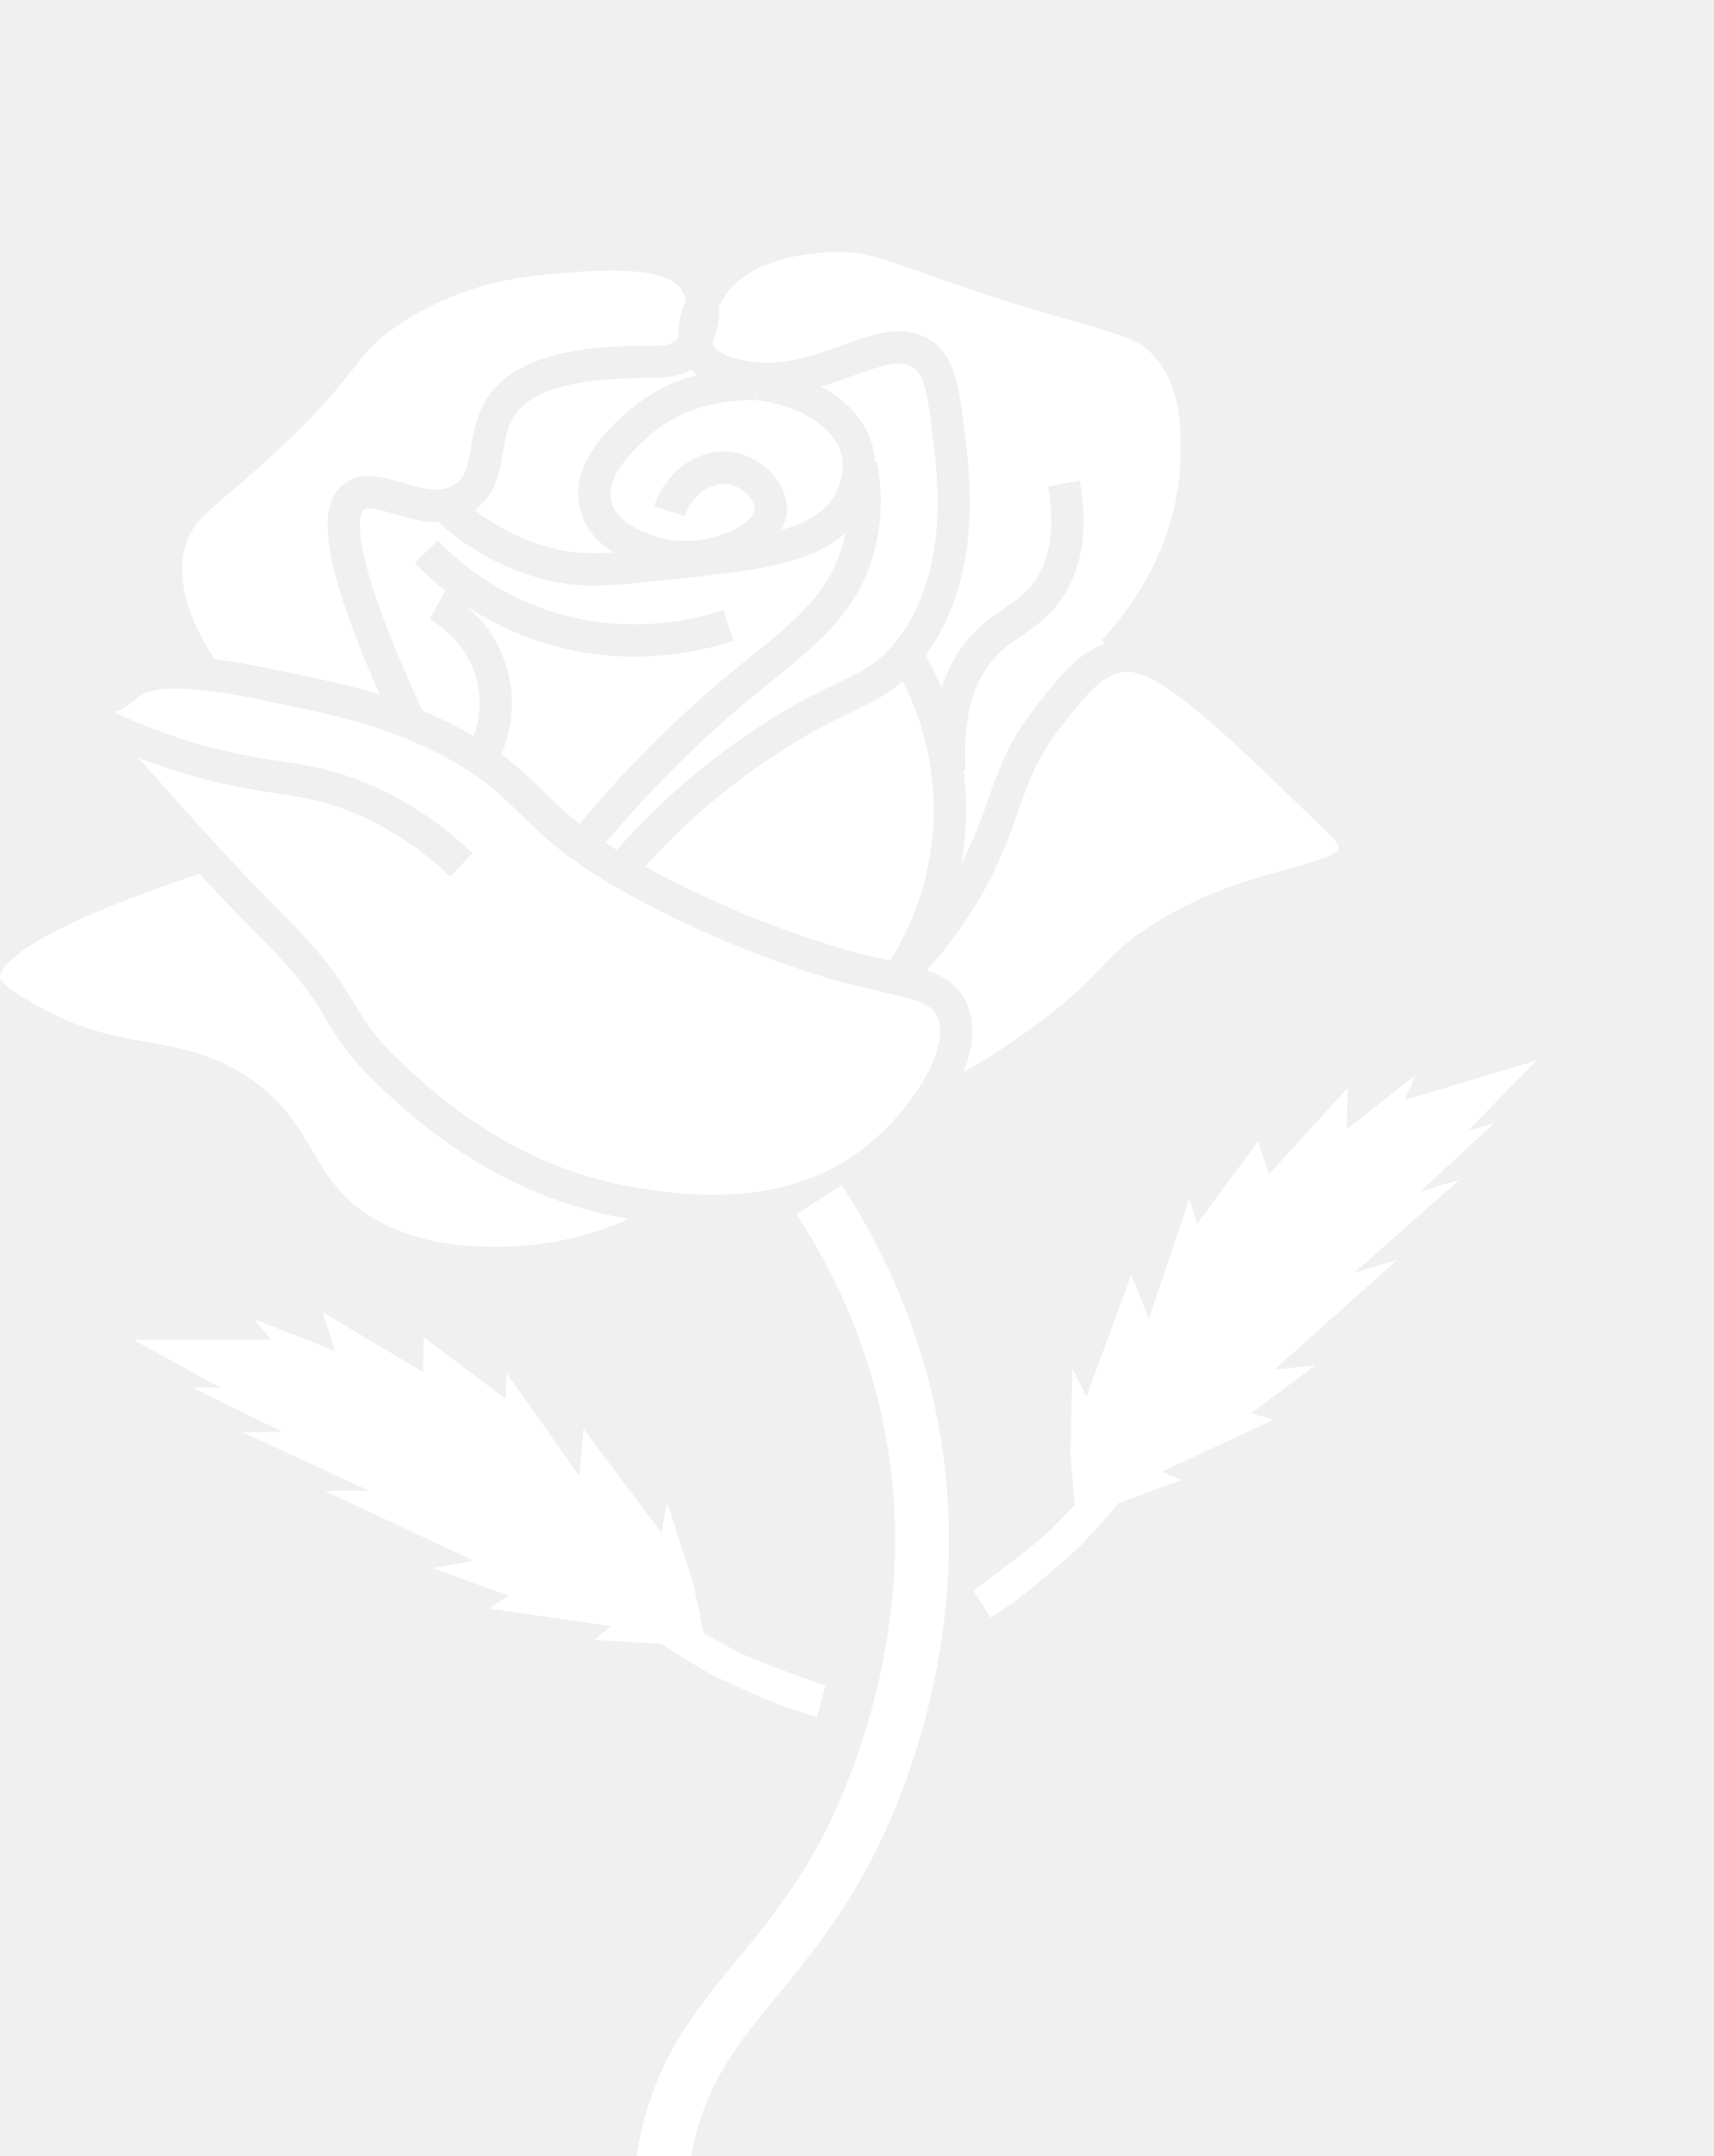
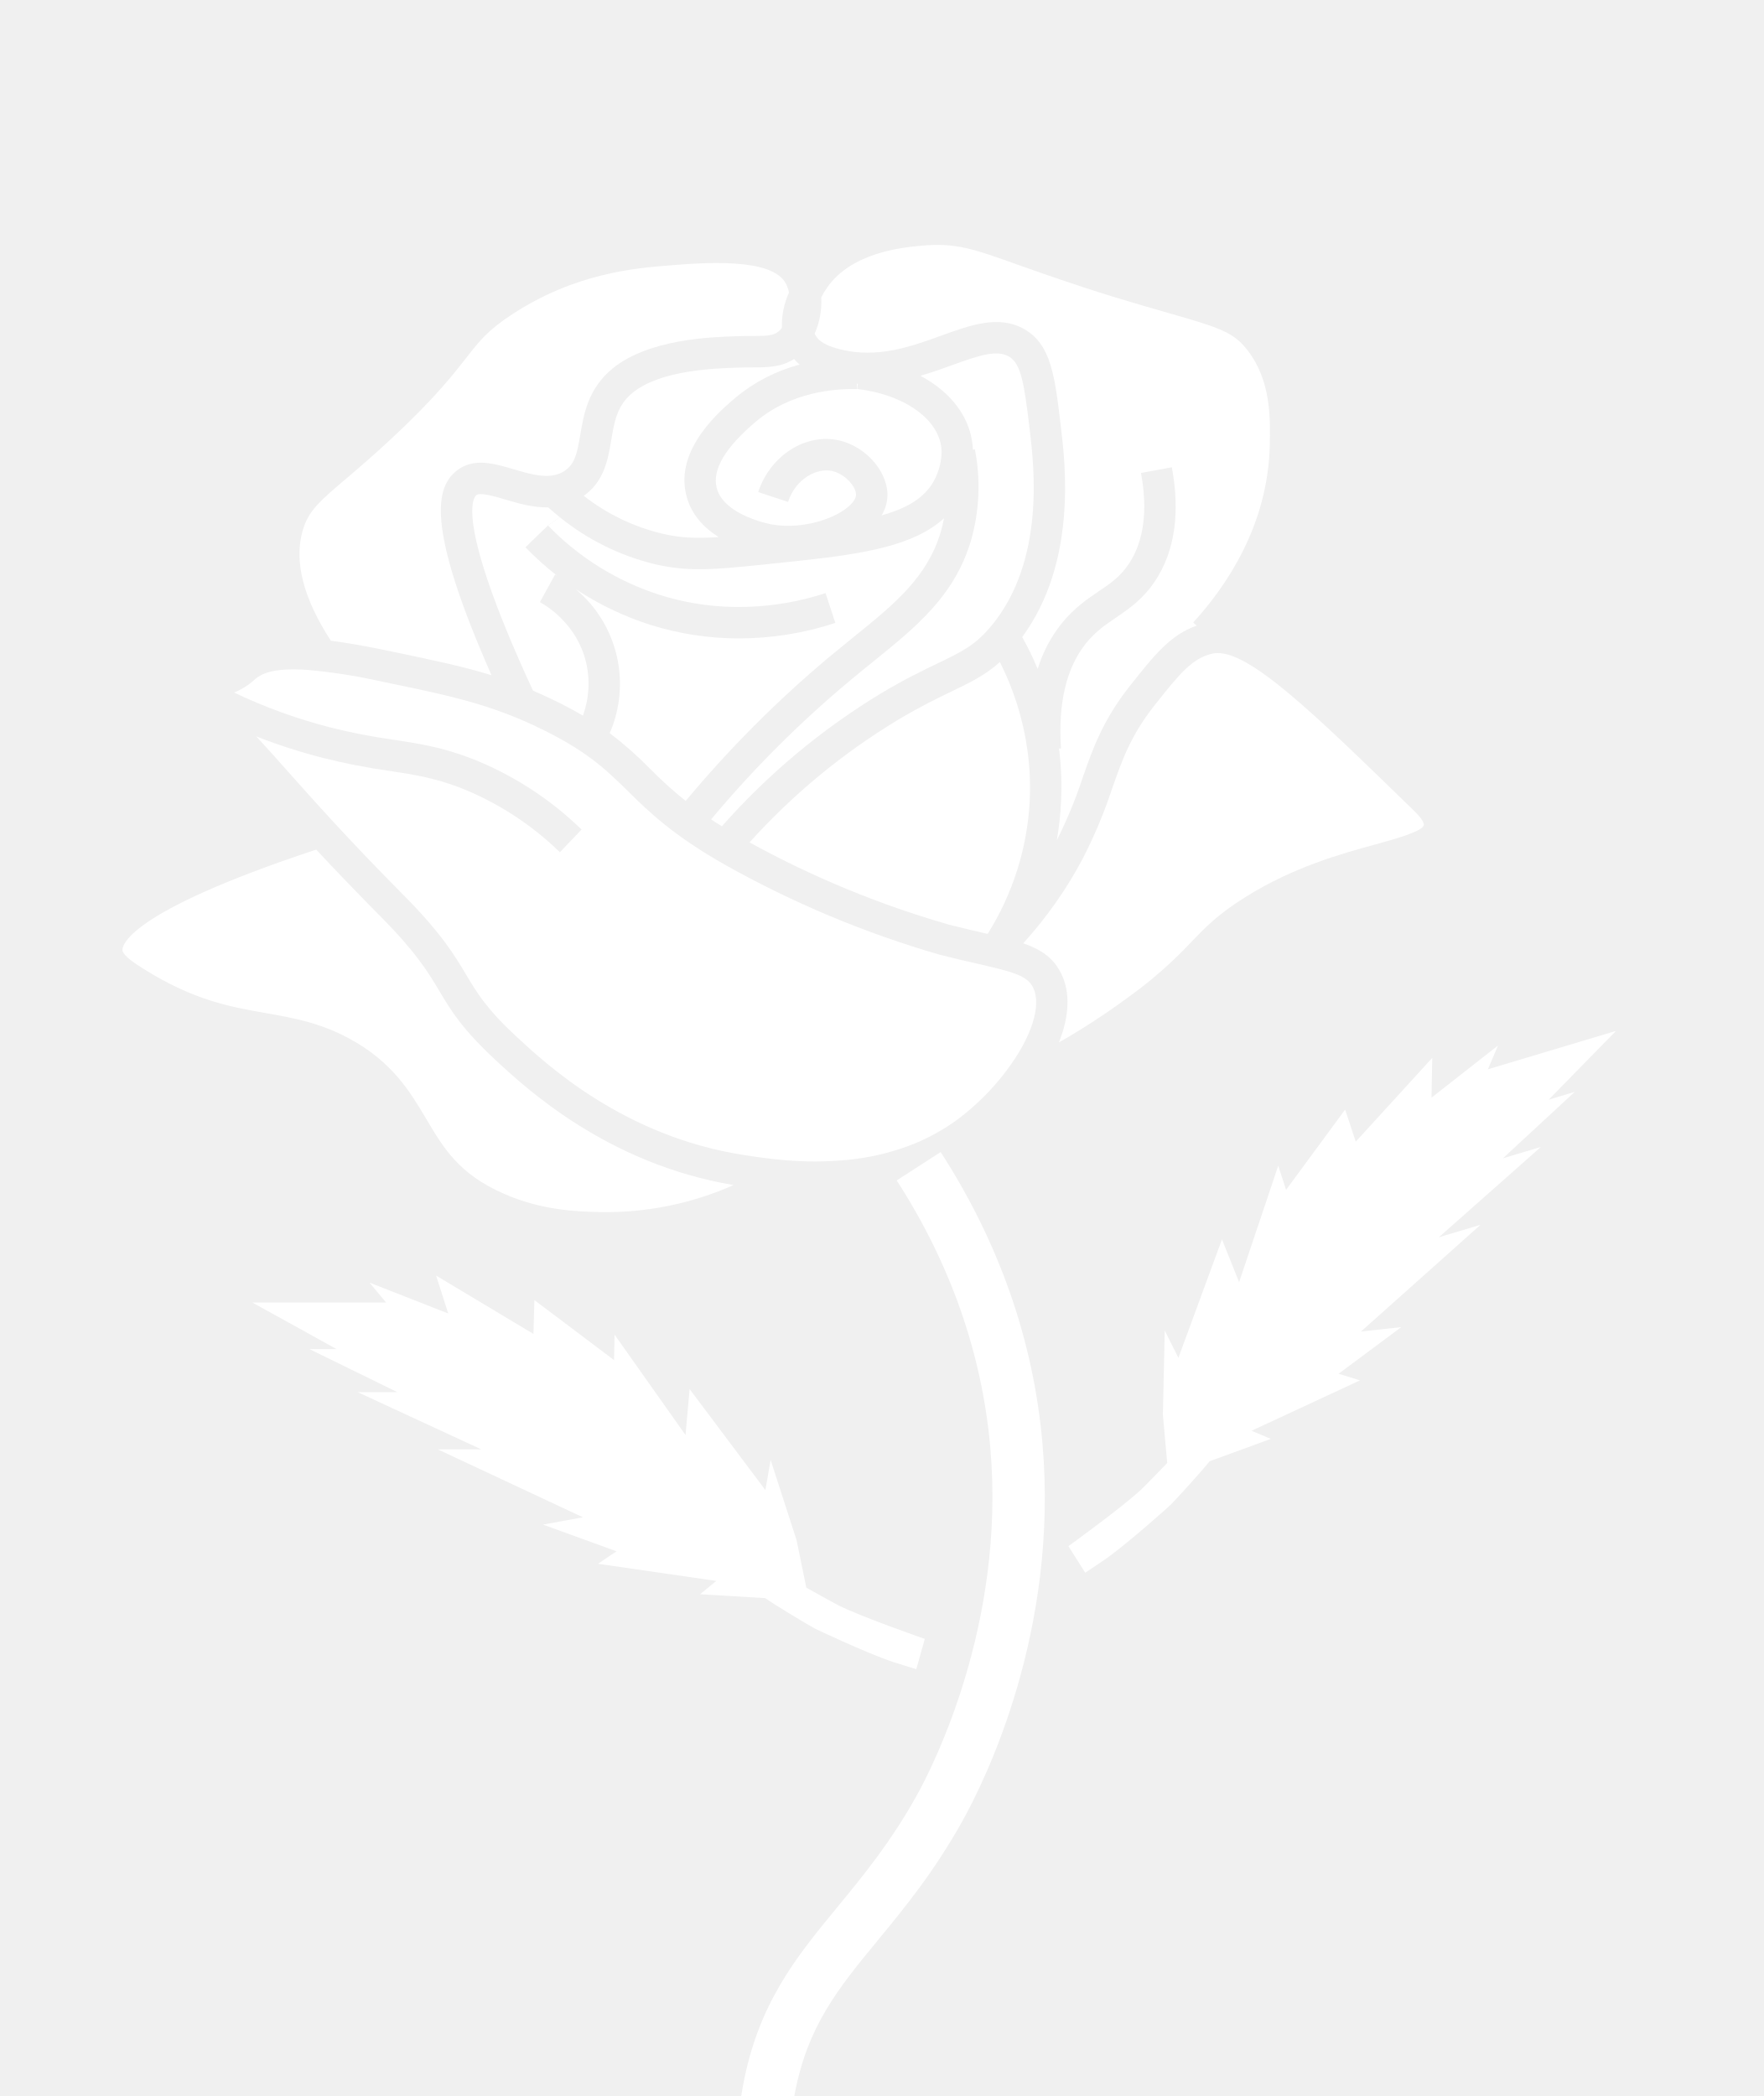
- <svg xmlns="http://www.w3.org/2000/svg" fill="white" aria-hidden="true" role="img" viewBox="0 -100 680 855.837" style="background: rgb(17, 23, 41);">
+ <svg xmlns="http://www.w3.org/2000/svg" fill="white" aria-hidden="true" role="img" viewBox="-50 -100 720 855.837" style="background: rgb(17, 23, 41);">
  <path d="M319.256,426.775c-4.616-7.735-9.4-15.685-24.019-30.429-10.342-10.428-18.889-19.4-26.24-27.266-78.338,25.856-79.278,39.617-79.107,41.113.214,2.051,4.53,5.043,8.718,7.65,20.472,12.821,35.3,15.428,49.619,17.95,11.325,2.008,22.009,3.846,34.1,10.342,17.651,9.445,25.087,21.924,31.626,32.951,7.137,12.052,13.334,22.437,31.583,30.471,15.77,6.967,30.471,7.308,39.232,7.522a128.111,128.111,0,0,0,54.619-11.026c-51.5-8.676-84.62-39.4-97.142-51.028C328.53,442.289,324,434.767,319.256,426.775Z" transform="translate(-189.88 -122.163)" />
  <path d="M559.44,328.778a115.121,115.121,0,0,0-11.283-36.284c-6.025,5.385-12.137,8.334-19.744,12.009-5.727,2.736-12.864,6.2-22.01,11.668a267.273,267.273,0,0,0-60.473,49.96,394.436,394.436,0,0,0,80.731,33.378l.042.042c5.641,1.453,10.685,2.607,15.129,3.633.428.086.9.214,1.325.3a113.014,113.014,0,0,0,17.181-54.4A111.718,111.718,0,0,0,559.44,328.778Z" transform="translate(-189.88 -122.163)" />
  <path d="M611.238,310.23c-9.658,12.266-13.163,22.267-17.223,33.806a198.079,198.079,0,0,1-12.1,28.848,169.45,169.45,0,0,1-24.232,34.446c7.18,2.478,12.351,5.9,15.514,12.394,3.76,7.607,3.333,17.351-.941,28.078a289.563,289.563,0,0,0,28.677-18.719,173.659,173.659,0,0,0,25.429-22.351c5.812-6.027,10.855-11.283,21.8-18.121,19.745-12.437,39.19-17.779,53.379-21.668,8.2-2.265,19.445-5.385,19.7-7.949.171-1.753-3.163-5-5.428-7.18-38.976-37.908-65.3-63.551-79.149-62.995a13.359,13.359,0,0,0-1.881.256C626.666,291.084,621.965,296.683,611.238,310.23Z" transform="translate(-189.88 -122.163)" />
  <path d="M499.822,305.144c9.658-5.769,17.094-9.316,23.035-12.18,9.958-4.786,15.428-7.436,22.1-15.6,21.668-26.54,17.138-64.875,15.429-79.32-2.266-18.89-3.462-27.352-8.548-30.3-4.958-2.864-12.095-.513-23.292,3.547-3.974,1.453-8.291,2.992-12.864,4.316,10.9,5.77,18.42,14.446,20.728,24.66a32.016,32.016,0,0,1,.726,5.513l.812-.128A79.855,79.855,0,0,1,536.319,243c-6.753,22.523-22.309,35.131-40.344,49.661-2.991,2.436-6.111,4.915-9.231,7.565a446.528,446.528,0,0,0-56.5,56.5c1.368.941,2.863,1.881,4.4,2.821A280.181,280.181,0,0,1,499.822,305.144Z" transform="translate(-189.88 -122.163)" />
  <path d="M472.854,159.068c1.41,2.522,4.53,4.317,9.872,5.684,15.386,3.932,29.233-1.111,41.413-5.513,12.223-4.445,23.762-8.59,34.1-2.607,10.856,6.325,12.352,18.975,14.83,39.917,1.838,15.343,6.539,55.345-15.813,85.731a120.193,120.193,0,0,1,6.326,13.035,55.407,55.407,0,0,1,9.872-18.676c5.043-6.24,10.3-9.787,14.916-12.95,4.786-3.205,8.932-6.026,12.521-11.411,6.069-9.231,7.693-21.668,4.872-37.01l12.608-2.308c3.462,18.719,1.154,34.318-6.795,46.37-5,7.522-10.6,11.325-15.984,15-4.274,2.906-8.334,5.641-12.18,10.385-8.077,9.958-11.539,24.446-10.3,43.036l-.812.043a126.238,126.238,0,0,1,.812,21.925,124.691,124.691,0,0,1-1.71,15.513A185.979,185.979,0,0,0,581.92,339.8c4.231-12.137,8.291-23.59,19.274-37.523,9.787-12.351,16.54-20.9,27.31-24.659l-1.411-1.283c13.805-15.086,30.387-39.831,31.242-71.884.256-11.24.64-26.582-8.933-39.1-5.769-7.522-11.026-9.232-32.438-15.386-6.154-1.752-13.419-3.846-22.137-6.5-17.181-5.3-29.19-9.616-38.891-13.035-18.762-6.71-25.814-9.231-39.789-7.949-7.821.726-28.463,2.692-38.506,17.052a32.146,32.146,0,0,0-2.436,4.1,32.2,32.2,0,0,1-2.65,14.7A2.181,2.181,0,0,0,472.854,159.068Z" transform="translate(-189.88 -122.163)" />
  <path d="M448.708,194.156c-12.608,10.6-18.078,19.7-16.2,27.18,2.949,11.5,22.48,14.959,22.651,15a42.084,42.084,0,0,0,10.086.384c8.163-.684,15.727-3.547,20.172-6.966,2.393-1.795,3.846-3.761,3.975-5.3.341-3.29-4.317-8.718-9.659-9.958-6.2-1.41-14.915,2.992-18.078,12.608l-12.18-4.017c4.915-14.958,19.445-24.232,33.122-21.07,11.41,2.607,20.556,13.719,19.573,23.677a16.1,16.1,0,0,1-2.35,6.923c10.427-2.906,17.265-7.052,21.155-13.676a25.676,25.676,0,0,0,3.333-11.069,16.729,16.729,0,0,0-.385-4.786c-2.521-11.112-16.2-20-34.018-22.1l.256-2.136a1.054,1.054,0,0,1-.342-.043l-.043,2.222C480.59,180.822,463.024,182.189,448.708,194.156Z" transform="translate(-189.88 -122.163)" />
  <path d="M433.322,241.466c-5.9-3.718-11.24-9.146-13.206-17.01-4.829-19.018,14.146-34.916,20.343-40.13A67.677,67.677,0,0,1,466.4,171.035a16.27,16.27,0,0,1-2.265-2.265h-.043c-5.3,3.376-10.984,3.418-17.437,3.418-1.666,0-3.5,0-5.513.086-9.445.3-31.583.983-42.951,10.257-6.368,5.171-7.436,11.71-8.718,19.274-1.325,7.907-2.821,16.839-11.24,22.822a83.926,83.926,0,0,0,32.01,15.429C417.552,241.808,424.091,242.064,433.322,241.466Z" transform="translate(-189.88 -122.163)" />
  <path d="M379.131,292.409c-3.675-15.044-15.342-22.48-18.8-24.4l6.2-11.24c.256.171.6.342.94.555a116.413,116.413,0,0,1-13.035-11.71l9.188-8.889,4.83-3.376c-1.624-1.282-3.2-2.65-4.744-4.017-6.282.128-12.351-1.667-17.693-3.249-4.488-1.325-10-2.948-11.625-1.752-1.025.812-9.274,9.873,23.121,79.834,2.094.9,4.231,1.88,6.453,2.906,5.342,2.521,9.915,4.915,13.933,7.308A38.24,38.24,0,0,0,379.131,292.409Z" transform="translate(-189.88 -122.163)" />
  <path d="M340.582,297.879C313.23,236,318.016,220.738,326.607,214.157c6.795-5.172,15.043-2.736,23.035-.385,6.154,1.838,12.01,3.547,17.1,2.265a10.979,10.979,0,0,0,3.5-1.5c4.359-2.778,5.3-7.222,6.582-14.829,1.41-8.42,3.162-18.89,13.248-27.139,14.744-11.966,39.916-12.778,50.644-13.12,2.137-.085,4.1-.085,5.9-.085,6.838,0,9.232-.172,11.326-2.009a9.1,9.1,0,0,0,1.2-1.325,32.527,32.527,0,0,1,2.906-14.445,13.878,13.878,0,0,0-1.239-3.548c-5.514-10.9-34.105-8.59-47.866-7.478-13.42,1.068-38.379,3.076-64.278,20.171C339,157.1,335.71,161.291,330.282,168.257c-5.427,6.923-12.864,16.454-29.788,32.267-7.735,7.265-14.06,12.649-19.146,16.966-10.941,9.317-15.471,13.163-17.822,21.112-3.718,12.608.129,27.78,11.454,45.174,6.2.812,13.377,2.051,21.711,3.761C315.41,291.426,328.444,294.118,340.582,297.879Z" transform="translate(-189.88 -122.163)" />
  <path d="M531.447,478.829a101.047,101.047,0,0,0,19.1-19.1c10.513-13.846,14.787-26.967,11.154-34.36-2.393-4.873-8.333-6.411-22.736-9.7-4.573-1.025-9.744-2.222-15.557-3.718a413.472,413.472,0,0,1-87.1-36.455c-21.583-12.18-31.412-21.8-40.045-30.3-9.189-9.017-17.1-16.8-37.78-26.539-4.786-2.266-9.317-4.146-13.8-5.77-14.061-5.214-28.079-8.12-50.558-12.778a225.121,225.121,0,0,0-29.19-4.445c-13.377-.855-18.42,1.453-21.454,4.316a27.337,27.337,0,0,1-8.035,4.958,216.457,216.457,0,0,0,38.891,14.146,242.212,242.212,0,0,0,26.5,5.171c9.915,1.5,19.318,2.949,31.2,7.479a135.2,135.2,0,0,1,45.3,29.147l-8.847,9.274A122.991,122.991,0,0,0,327.5,343.694c-10.641-4.018-18.975-5.3-28.591-6.753a255.749,255.749,0,0,1-27.779-5.47,227.5,227.5,0,0,1-26.626-8.633c4.1,4.4,8.206,9.017,12.651,14.018,11.154,12.522,25.044,28.164,47.182,50.473,15.727,15.812,21.155,24.873,25.9,32.864,4.487,7.48,8.333,13.976,20.727,25.429,11.924,11.07,43.635,40.515,92.441,48.122,4.317.684,10.214,1.582,17.309,2.18a142.084,142.084,0,0,0,24.916-.128,100.087,100.087,0,0,0,25.428-5.812A82.58,82.58,0,0,0,531.447,478.829Z" transform="translate(-189.88 -122.163)" />
  <path d="M478.538,290.357c3.206-2.649,6.325-5.171,9.36-7.65,17.052-13.761,30.557-24.659,36.113-43.378a49.947,49.947,0,0,0,1.325-5.556c-12.052,11.026-31.968,14.488-59.32,17.394-4.53.513-9.274.984-14.188,1.5-10.557,1.068-18.8,1.923-26.37,1.923a77.4,77.4,0,0,1-18.163-2.051,98.6,98.6,0,0,1-38.848-19.189l-4.83,3.376a110.068,110.068,0,0,0,45.6,28.335c29.231,9.231,55,3.5,67.738-.726l4.017,12.18a126.3,126.3,0,0,1-39.4,6.325,120.326,120.326,0,0,1-36.2-5.556,123.06,123.06,0,0,1-30.429-14.574,50.43,50.43,0,0,1,13.889,58.807A149.08,149.08,0,0,1,405.244,336a167.179,167.179,0,0,0,14.616,13.206A462.792,462.792,0,0,1,478.538,290.357Z" transform="translate(-189.88 -122.163)" />
  <path d="M481.935,677.515c-1.112-.555-11.839-6.5-12.822-7.094l-3.985-19.408L454.54,618.282,452.4,630.59l-30.942-41.242-1.667,18.762-28.976-40.986-.213,10.386-32.523-24.489-.386,13.8-39.745-23.8,4.958,15.471L290.77,545.884l6.753,8.12H242.9l11.155,6.154,23.249,12.864H266.239L302.1,590.587H285.9l50.516,23.378H318.635L377.912,641.7l-16.284,2.992,30,10.9-7.607,5.086,48.336,7.009-6.625,5.427,26.584,1.582c4.017,2.863,17.949,11.2,20.214,12.393.6.343,21.625,10.258,32.1,13.719,2.607.855,9.4,2.906,9.4,2.906l1.624-5.812,1.838-6.539S491.251,682.259,481.935,677.515Z" transform="translate(-189.88 -122.163)" />
  <path d="M444.727,938a161.151,161.151,0,0,1-1.5-64.06c6.219-33.777,21.907-52.835,38.514-73.012,10.692-12.989,21.748-26.421,32.466-45.647,6.131-11,36.4-69.546,30.029-142.02-3.369-38.328-16.227-75.037-38.222-109.106l17.955-11.59c23.9,37.02,37.879,77,41.552,118.826,6.744,76.723-23.284,137.5-32.65,154.3-11.657,20.91-23.86,35.74-34.632,48.822-16.077,19.535-28.777,34.965-33.994,63.3a139.951,139.951,0,0,0,1.348,55.6Z" transform="translate(-189.88 -122.163)" />
  <path d="M799.733,443.1l-37.295,11.176-15.024,4.5,4.137-9.717-27.167,21.3.308-16.242-31.24,34.212-4.331-13.113L665,508.012l-3.185-9.887L645.819,545.7l-6.982-17.494-17.8,48.389-5.58-11.177-.747,34.393,1.754,19.735c-.77.855-9.34,9.625-10.245,10.476-7.563,7.219-30.087,23.471-30.087,23.471l3.638,5.737,3.224,5.1s5.921-3.916,8.172-5.482C600.2,652.53,617.5,637,617.972,636.5c1.827-1.8,12.78-13.779,15.807-17.675l25.01-9.146-7.9-3.3,44.29-20.59-8.747-2.688,25.61-19.051-16.456,1.808,48.82-43.585-17.031,5.1,41.679-36.895-15.515,4.65,29.305-27.119-10.6,3.177,18.578-19Z" transform="translate(-189.88 -122.163)" />
</svg>
